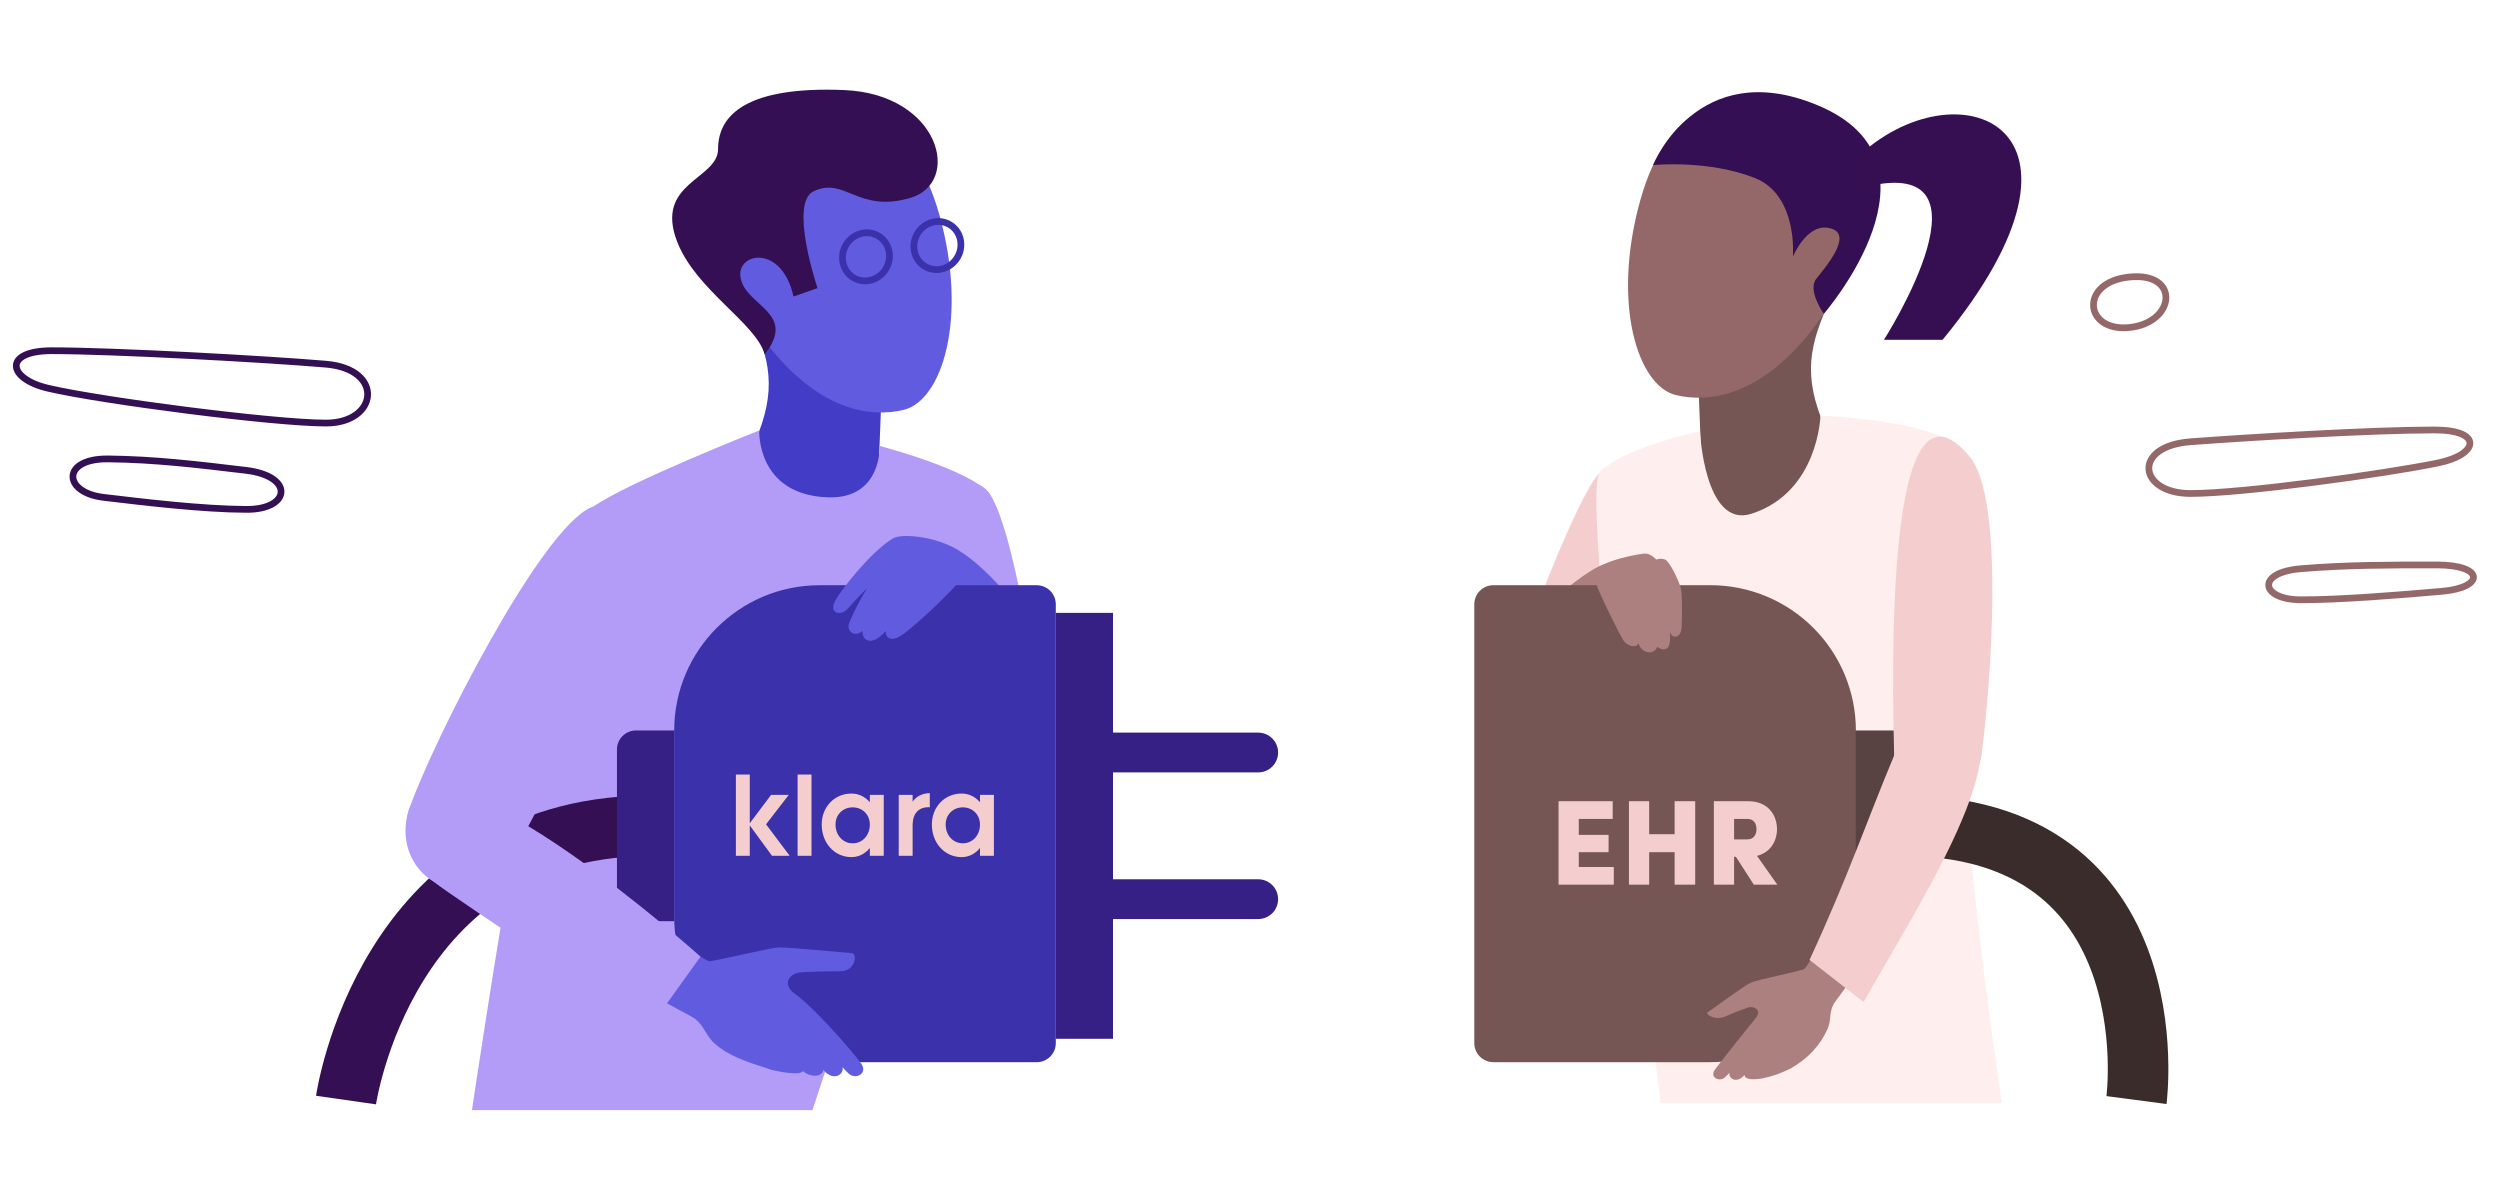
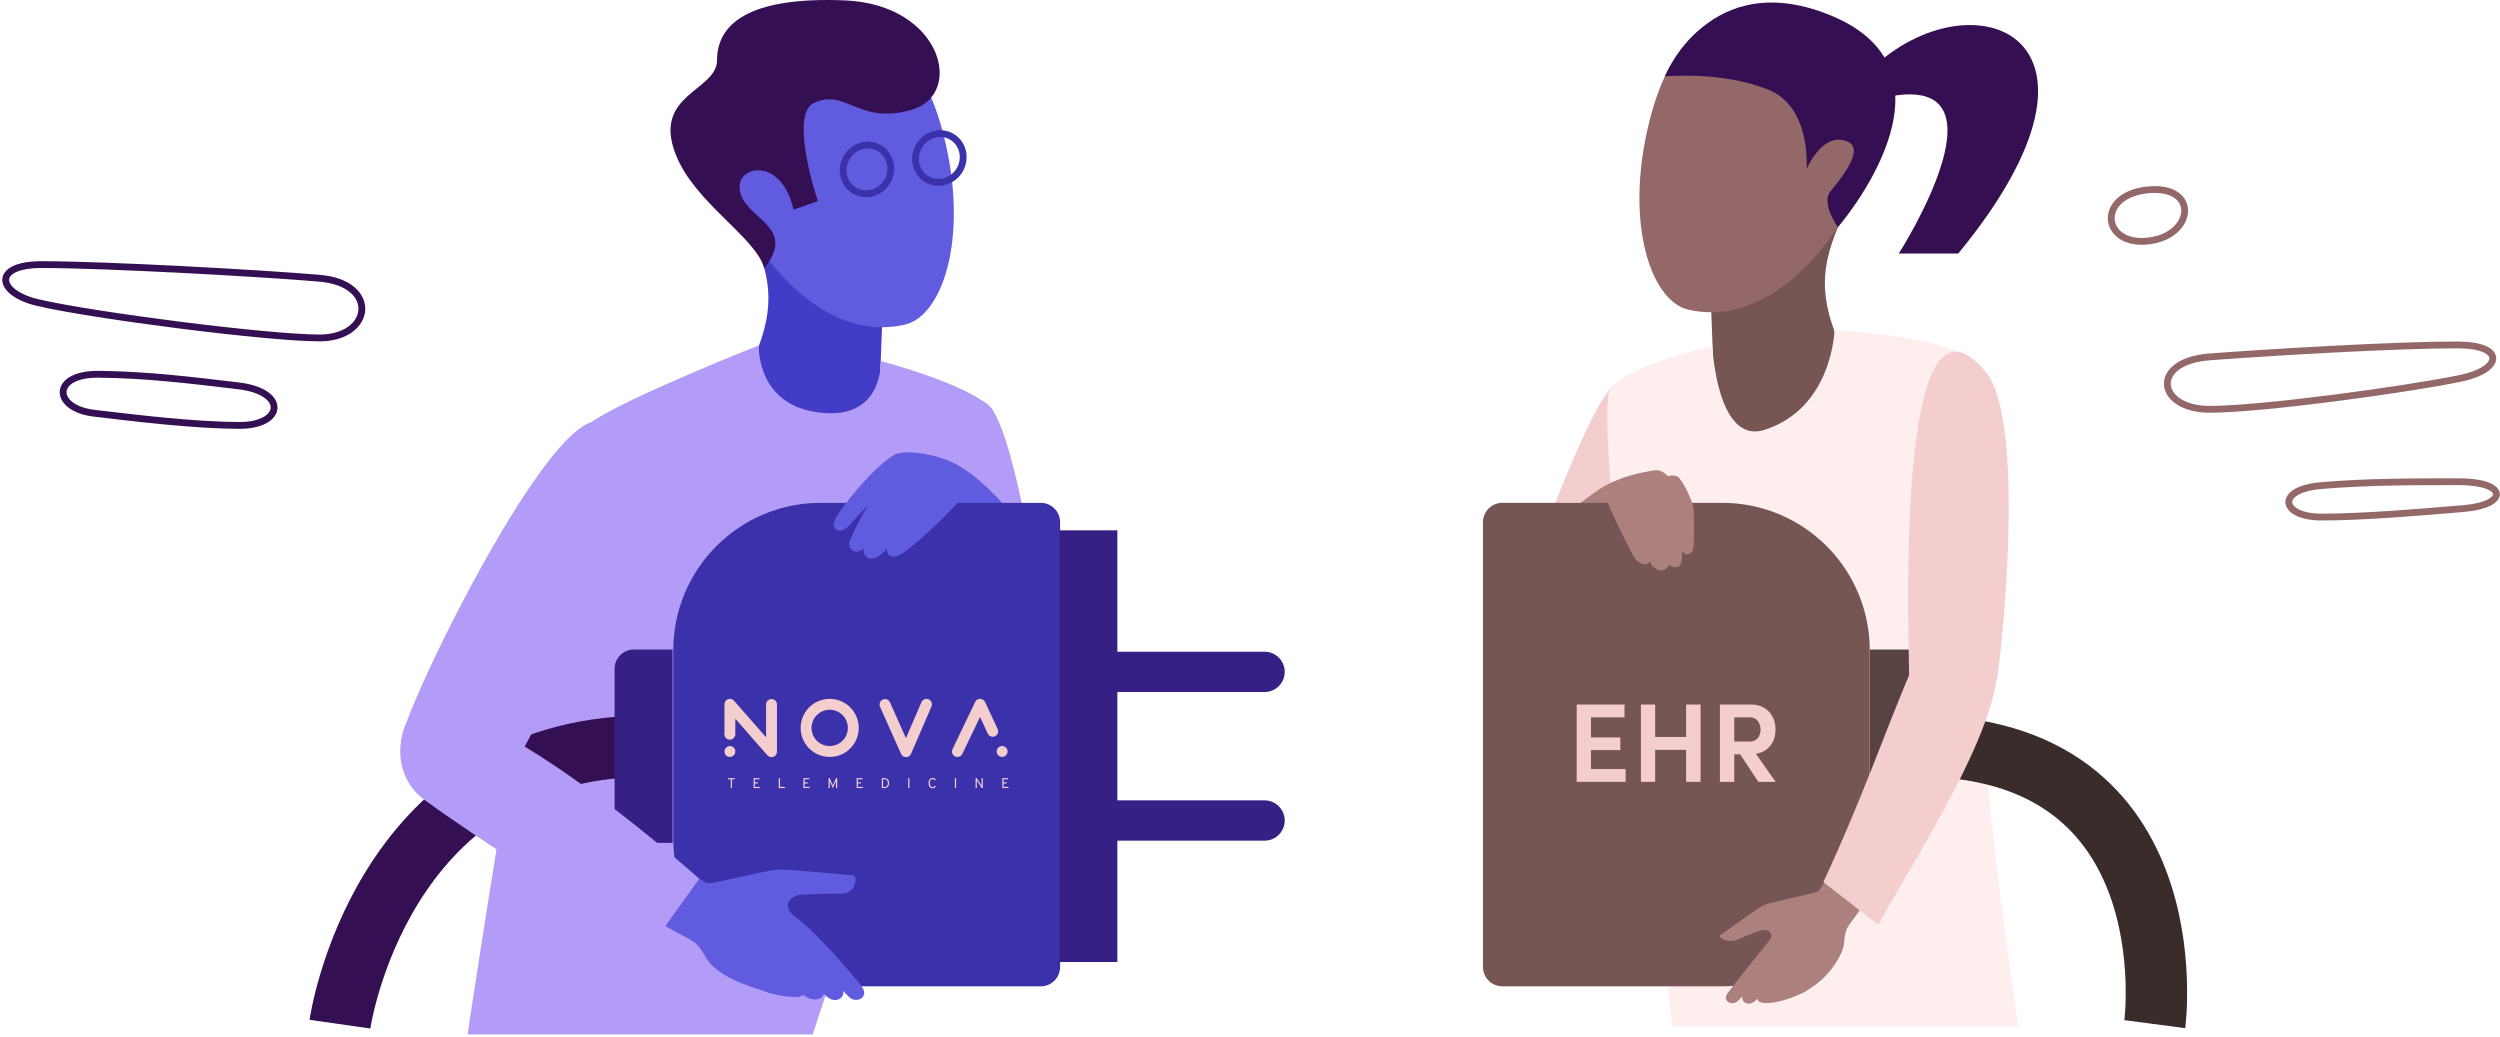
- <svg xmlns="http://www.w3.org/2000/svg" viewBox="0 0 892 424" width="892" height="424" preserveAspectRatio="xMidYMid meet" style="width: 100%; height: 100%; transform: translate3d(0px, 0px, 0px);">
-   <defs>
-     <clipPath id="__lottie_element_45">
-       <rect width="892" height="424" x="0" y="0" />
-     </clipPath>
-   </defs>
-   <g clip-path="url(#__lottie_element_45)">
-     <g transform="matrix(1,0,0,1,80,32)" opacity="1" style="display: block;">
-       <g opacity="1" transform="matrix(1,0,0,1,265.331,201.347)">
-         <path fill="rgb(179,156,247)" fill-opacity="1" d=" M7.697,-57.27 C17.795,-43.065 28.326,33.58 28.422,45.768 C28.518,57.955 19.933,71.044 9.306,69.555 C-4.863,67.573 -25.828,8.195 -27.174,-17.705 C-28.518,-43.605 -2.114,-71.043 7.697,-57.27z" />
-       </g>
-       <g opacity="1" transform="matrix(1,0,0,1,210.252,132.694)">
-         <path fill="rgb(67,60,198)" fill-opacity="1" d=" M-24.483,0.6 C-13.748,-20.401 -14.001,-31.484 -20.546,-47.43 C-20.546,-47.43 -2.641,-56.136 3.471,-50.144 C9.583,-44.152 24.484,-29.503 24.484,-29.503 C24.484,-29.503 21.193,56.136 21.193,56.136 C21.193,56.136 -24.483,0.6 -24.483,0.6z" />
-       </g>
-       <g opacity="1" transform="matrix(1,0,0,1,184.393,242.839)">
-         <path fill="rgb(179,156,247)" fill-opacity="1" d=" M6.503,-121.265 C6.503,-121.265 -40.916,-102.509 -52.6,-94.116 C-65.664,-84.738 -95.995,121.265 -95.995,121.265 C-95.995,121.265 25.486,121.265 25.486,121.265 C25.486,121.265 95.996,-90.069 88.635,-98.763 C81.274,-107.456 49.465,-115.729 49.465,-115.729 C49.465,-115.729 50.318,-96.685 30.925,-97.394 C5.409,-98.33 6.503,-121.265 6.503,-121.265z" />
-       </g>
-       <g opacity="1" transform="matrix(1,0,0,1,96.899,311.577)">
-         <path stroke-linecap="butt" stroke-linejoin="miter" fill-opacity="0" stroke-miterlimit="4" stroke="rgb(53,15,83)" stroke-opacity="1" stroke-width="21.614" d=" M53.434,-48.925 C-39.637,-47.725 -53.434,48.925 -53.434,48.925" />
-       </g>
-       <g opacity="1" transform="matrix(1,0,0,1,216.862,59.987)">
-         <path fill="rgb(97,91,224)" fill-opacity="1" d=" M-21.331,-45.737 C3.765,-56.988 27.997,-52.498 38.395,-15.034 C48.565,21.662 39.259,50.949 25.594,54.25 C14.294,56.988 -4.953,55.331 -24.717,28.698 C-44.482,2.065 -48.564,-33.549 -21.331,-45.737z" />
-       </g>
-       <g opacity="1" transform="matrix(1,0,0,1,117.373,208.576)">
-         <path fill="rgb(179,156,247)" fill-opacity="1" d=" M13.544,-59.564 C-4.563,-51.807 -42.892,23.925 -51.225,47.665 C-57.157,64.475 -43.924,78.248 -32.013,75.906 C-17.075,72.976 -8.43,54.077 -1.658,39.667 C5.115,25.258 57.156,-78.248 13.544,-59.564z" />
-       </g>
-       <g opacity="1" transform="matrix(1,0,0,1,208.42,47.218)">
-         <path fill="rgb(53,15,83)" fill-opacity="1" d=" M1.856,-10.959 C13.119,-16.291 17.466,-3.166 36.246,-8.558 C55.025,-13.949 47.053,-45.697 12.687,-47.09 C-21.679,-48.483 -32.21,-38.384 -32.21,-26.077 C-32.21,-15.149 -55.024,-14.141 -46.811,7.017 C-40.147,24.259 -18.665,36.111 -15.591,47.218 C-3.499,31.968 -23.264,29.975 -24.273,19.192 C-25.041,10.787 -9.395,8.109 -5.301,26.577 C-5.301,26.577 3.285,23.587 3.285,23.587 C3.285,23.587 -6.982,-6.709 1.856,-10.959z" />
-       </g>
-       <g opacity="1" transform="matrix(1,0,0,1,228.98,59.639)">
-         <path stroke-linecap="butt" stroke-linejoin="miter" fill-opacity="0" stroke-miterlimit="4" stroke="rgb(59,49,170)" stroke-opacity="1" stroke-width="2.402" d=" M-7.232,-4.067 C-4.885,-8.24 0.255,-9.803 4.249,-7.557 C8.244,-5.311 9.579,-0.107 7.232,4.067 C4.886,8.24 -0.255,9.803 -4.249,7.557 C-8.243,5.31 -9.579,0.106 -7.232,-4.067z" />
-       </g>
-       <g opacity="1" transform="matrix(1,0,0,1,254.462,55.613)">
-         <path stroke-linecap="butt" stroke-linejoin="miter" fill-opacity="0" stroke-miterlimit="4" stroke="rgb(59,49,170)" stroke-opacity="1" stroke-width="2.402" d=" M-7.232,-4.067 C-4.885,-8.24 0.255,-9.803 4.249,-7.557 C8.244,-5.311 9.579,-0.107 7.232,4.067 C4.886,8.24 -0.255,9.803 -4.249,7.557 C-8.244,5.31 -9.579,0.106 -7.232,-4.067z" />
-       </g>
-       <g opacity="1" transform="matrix(1,0,0,1,264.671,170.938)">
-         <path fill="rgb(97,91,224)" fill-opacity="1" d=" M12.344,6.7 C11.227,5.259 2.737,-4.107 -4.792,-7.709 C-11.697,-11.071 -12.344,11.071 -11.792,10.638 C-11.24,10.206 12.344,6.7 12.344,6.7z" />
-       </g>
-       <g opacity="1" transform="matrix(1,0,0,1,228.626,261.902)">
-         <path fill="rgb(59,49,170)" fill-opacity="1" d=" M-16.176,-85.092 C-16.176,-85.092 61.272,-85.092 61.272,-85.092 C65.032,-85.092 68.081,-82.044 68.081,-78.283 C68.081,-78.283 68.081,78.284 68.081,78.284 C68.081,82.044 65.032,85.092 61.272,85.092 C61.272,85.092 -16.176,85.092 -16.176,85.092 C-29.944,85.092 -43.149,79.621 -52.883,69.884 C-62.615,60.146 -68.081,46.94 -68.074,33.171 C-68.074,33.171 -68.074,-33.207 -68.074,-33.207 C-68.068,-61.864 -44.833,-85.092 -16.176,-85.092z" />
-       </g>
-       <g opacity="1" transform="matrix(1,0,0,1,243.495,178.226)">
-         <path fill="rgb(97,91,224)" fill-opacity="1" d=" M-4.869,-18.12 C-12.47,-13.689 -23.326,0.084 -25.499,4.118 C-27.9,8.609 -23.516,9.931 -20.911,6.833 C-18.51,4.035 -14.115,-0.372 -14.115,-0.372 C-16.519,3.553 -18.638,7.647 -20.454,11.876 C-21.656,14.626 -18.882,17.627 -15.652,14.829 C-16.276,17.399 -13.167,21.373 -7.512,14.949 C-7.512,18.131 -4.605,18.553 -1.363,16.152 C3.933,12.32 17.008,0.048 20.634,-5.079 C27.899,-15.238 0.715,-21.374 -4.869,-18.12z" />
-       </g>
-       <g opacity="1" transform="matrix(1,0,0,1,205.388,336.439)">
-         <path fill="rgb(97,91,224)" fill-opacity="1" d=" M-4.394,-15.489 C2.45,-12.367 19.753,7.854 21.939,11.108 C24.34,14.71 19.777,16.932 17.304,14.518 C15.059,12.332 15.167,12.177 15.167,12.177 C16.067,14.686 12.105,17.796 8.358,13.257 C8.094,15.658 4.252,16.295 1.069,13.738 C0.217,15.538 -9.401,13.738 -11.311,12.813 C-17.242,10.063 -13.808,10.183 -17.314,6.124 C-24.339,-1.968 -9.425,-17.795 -4.394,-15.489z" />
-       </g>
-       <g opacity="1" transform="matrix(1,0,0,1,228.591,259.091)">
-         <path fill="rgb(244,206,206)" fill-opacity="1" d=" M34.522,-7.953 C37.134,-7.953 39.425,-6.789 41.073,-4.849 C41.073,-4.849 41.072,-7.481 41.072,-7.481 C41.072,-7.481 46.029,-7.481 46.029,-7.481 C46.029,-7.481 46.029,14.255 46.029,14.255 C46.029,14.255 41.072,14.255 41.072,14.255 C41.072,14.255 41.073,11.458 41.073,11.458 C39.425,13.501 37.134,14.727 34.522,14.727 C28.467,14.727 23.9,9.727 23.9,3.097 C23.9,-3.207 28.467,-7.953 34.522,-7.953z M-4.78,-7.953 C-2.168,-7.953 0.123,-6.789 1.77,-4.849 C1.77,-4.849 1.77,-7.481 1.77,-7.481 C1.77,-7.481 6.728,-7.481 6.728,-7.481 C6.728,-7.481 6.728,14.255 6.728,14.255 C6.728,14.255 1.77,14.255 1.77,14.255 C1.77,14.255 1.77,11.458 1.77,11.458 C0.123,13.501 -2.168,14.727 -4.78,14.727 C-10.834,14.727 -15.402,9.727 -15.402,3.097 C-15.402,-3.207 -10.834,-7.953 -4.78,-7.953z M-19.049,-14.727 M-19.049,14.255 C-19.049,14.255 -24.006,14.255 -24.006,14.255 C-24.006,14.255 -24.006,-14.727 -24.006,-14.727 C-24.006,-14.727 -19.049,-14.727 -19.049,-14.727 C-19.049,-14.727 -19.049,14.255 -19.049,14.255z M23.156,-8.097 C23.156,-8.097 23.156,-3.061 23.156,-3.061 C19.441,-3.277 17.183,-1.078 17.035,2.869 C17.035,2.869 17.031,2.989 17.031,2.989 C17.031,2.989 17.031,14.255 17.031,14.255 C17.031,14.255 12.074,14.255 12.074,14.255 C12.074,14.255 12.074,-7.481 12.074,-7.481 C12.074,-7.481 17.031,-7.481 17.031,-7.481 C17.031,-7.481 17.031,-5.064 17.031,-5.064 C18.457,-7.011 20.539,-8.079 23.156,-8.097z M-41.072,-14.727 C-41.072,-14.727 -41.072,2.648 -41.072,2.648 C-41.072,2.648 -33.46,-7.481 -33.46,-7.481 C-33.46,-7.481 -27.157,-7.481 -27.157,-7.481 C-27.157,-7.481 -35.266,3.025 -35.266,3.025 C-35.266,3.025 -26.838,14.255 -26.838,14.255 C-26.838,14.255 -33.141,14.255 -33.141,14.255 C-33.141,14.255 -41.072,3.412 -41.072,3.412 C-41.072,3.412 -41.072,14.255 -41.072,14.255 C-41.072,14.255 -46.029,14.255 -46.029,14.255 C-46.029,14.255 -46.029,-14.727 -46.029,-14.727 C-46.029,-14.727 -41.072,-14.727 -41.072,-14.727z M34.947,-3.025 C31.441,-3.025 28.821,-0.417 28.821,3.097 C28.821,6.938 31.441,9.799 34.947,9.799 C38.452,9.799 41.072,6.938 41.072,3.097 C41.072,-0.417 38.452,-3.025 34.947,-3.025z M-4.355,-3.025 C-7.86,-3.025 -10.48,-0.417 -10.48,3.097 C-10.48,6.938 -7.86,9.799 -4.355,9.799 C-0.85,9.799 1.77,6.938 1.77,3.097 C1.77,-0.417 -0.85,-3.025 -4.355,-3.025z" />
-       </g>
-       <g opacity="1" transform="matrix(1,0,0,1,184.412,326.947)">
-         <path fill="rgb(97,91,224)" fill-opacity="1" d=" M-27.798,-26.195 C-27.798,-26.195 -12.896,-16.409 -11.611,-16.024 C-10.327,-15.64 10.074,-20.827 13.544,-20.899 C17.014,-20.971 37.668,-18.978 39.601,-18.846 C41.535,-18.714 40.802,-12.554 35.723,-12.422 C30.643,-12.29 22.417,-12.35 20.232,-11.834 C18.046,-11.317 14.696,-8.832 18.275,-5.025 C21.637,-1.423 22.154,26.195 10.219,22.508 C1.129,19.699 -4.827,17.537 -9.486,13.323 C-13.089,10.092 -13.149,6.178 -17.964,3.62 C-27.161,-1.267 -41.535,-9.264 -40.887,-9.768 C-40.239,-10.272 -27.798,-26.195 -27.798,-26.195z" />
-       </g>
-       <g opacity="1" transform="matrix(1,0,0,1,150.339,262.658)">
-         <path fill="rgb(55,32,133)" fill-opacity="1" d=" M-3.403,-34.035 C-3.403,-34.035 10.213,-34.035 10.213,-34.035 C10.213,-34.035 10.213,34.036 10.213,34.036 C10.213,34.036 -3.403,34.036 -3.403,34.036 C-7.163,34.036 -10.212,30.988 -10.212,27.229 C-10.212,27.229 -10.212,-27.226 -10.212,-27.226 C-10.212,-30.986 -7.163,-34.035 -3.403,-34.035z" />
-       </g>
-       <g opacity="1" transform="matrix(1,0,0,1,306.908,262.659)">
-         <path fill="rgb(55,32,133)" fill-opacity="1" d=" M-10.212,-75.979 C-10.212,-75.979 10.212,-75.979 10.212,-75.979 C10.212,-75.979 10.212,75.978 10.212,75.978 C10.212,75.978 -10.212,75.978 -10.212,75.978 C-10.212,75.978 -10.212,-75.979 -10.212,-75.979z" />
-       </g>
-       <g opacity="1" transform="matrix(1,0,0,1,116.79,280.981)">
-         <path fill="rgb(179,156,247)" fill-opacity="1" d=" M-50.642,-24.741 C-38.106,-53.368 53.152,28.345 53.152,28.345 C53.152,28.345 35.201,53.368 35.201,53.368 C35.201,53.368 -33.423,8.424 -42.441,1.339 C-51.458,-5.745 -53.152,-19.026 -50.642,-24.741z" />
-       </g>
-       <g opacity="1" transform="matrix(1,0,0,1,343.189,236.496)">
-         <path fill="rgb(55,32,133)" fill-opacity="1" d=" M25.738,7.096 C25.738,7.096 -32.836,7.096 -32.836,7.096 C-32.836,7.096 -32.836,-7.096 -32.836,-7.096 C-32.836,-7.096 25.738,-7.096 25.738,-7.096 C29.658,-7.096 32.836,-3.921 32.836,-0.001 C32.836,3.919 29.658,7.096 25.738,7.096z" />
-       </g>
-       <g opacity="1" transform="matrix(1,0,0,1,343.189,288.82)">
-         <path fill="rgb(55,32,133)" fill-opacity="1" d=" M25.738,7.097 C25.738,7.097 -32.836,7.097 -32.836,7.097 C-32.836,7.097 -32.836,-7.097 -32.836,-7.097 C-32.836,-7.097 25.738,-7.097 25.738,-7.097 C29.658,-7.097 32.836,-3.92 32.836,0 C32.836,3.919 29.658,7.097 25.738,7.097z" />
-       </g>
-     </g>
-     <g transform="matrix(1,0,0,1,213,32)" opacity="1" style="display: block;">
-       <g opacity="1" transform="matrix(1,0,0,1,417.192,127.422)">
-         <path fill="rgb(118,85,85)" fill-opacity="1" d=" M24.478,0.588 C13.755,-20.413 14.007,-31.495 20.551,-47.442 C20.551,-47.442 2.635,-56.136 -3.464,-50.156 C-9.564,-44.177 -24.478,-29.515 -24.478,-29.515 C-24.478,-29.515 -21.188,56.136 -21.188,56.136 C-21.188,56.136 24.478,0.588 24.478,0.588z" />
-       </g>
-       <g opacity="1" transform="matrix(1,0,0,1,352.264,204.781)">
-         <path fill="rgb(244,206,206)" fill-opacity="1" d=" M5.556,-68.209 C-2.76,-59.435 -21.532,-9.821 -32.881,23.841 C-37.917,38.781 -37.131,80.469 -26.432,80.469 C-12.143,80.469 28.071,4.161 32.993,-21.307 C37.917,-46.775 17.18,-80.469 5.556,-68.209z" />
-       </g>
-       <g opacity="1" transform="matrix(1,0,0,1,425.856,238.889)">
-         <path fill="rgb(255,238,238)" fill-opacity="1" d=" M10.687,-122.586 C10.687,-122.586 50.876,-121.061 60.975,-110.818 C65.093,-106.64 64.061,-66.607 61.635,-33.513 C58.297,12.116 75.444,122.586 75.444,122.586 C75.444,122.586 -46.265,122.586 -46.265,122.586 C-46.265,122.586 -75.444,-93.551 -68.071,-102.233 C-60.699,-110.915 -32.312,-117.003 -32.312,-117.003 C-32.312,-117.003 -30.667,-82.288 -14.013,-87.56 C9.991,-95.209 10.687,-122.586 10.687,-122.586z" />
-       </g>
-       <g opacity="1" transform="matrix(1,0,0,1,355.845,173.579)">
-         <path fill="rgb(173,128,128)" fill-opacity="1" d=" M-12.038,6.22 C-12.038,6.22 -2.684,-1.969 3.067,-4.094 C8.819,-6.22 12.037,6.22 12.037,6.22 C12.037,6.22 -12.038,6.22 -12.038,6.22z" />
-       </g>
-       <g opacity="1" transform="matrix(1,0,0,1,410.577,55.846)">
-         <path fill="rgb(148,104,104)" fill-opacity="1" d=" M21.343,-46.88 C-3.765,-58.131 -27.997,-53.628 -38.383,-16.176 C-48.565,20.519 -39.248,49.866 -25.595,53.12 C-14.284,55.846 4.952,54.188 24.717,27.556 C44.482,0.923 48.565,-34.692 21.343,-46.88z" />
-       </g>
-       <g opacity="1" transform="matrix(1,0,0,1,381.112,261.889)">
-         <path fill="rgb(118,85,85)" fill-opacity="1" d=" M16.178,85.092 C16.178,85.092 -61.271,85.092 -61.271,85.092 C-65.031,85.092 -68.081,82.044 -68.081,78.284 C-68.081,78.284 -68.081,-78.284 -68.081,-78.284 C-68.081,-80.09 -67.363,-81.821 -66.086,-83.098 C-64.809,-84.375 -63.077,-85.092 -61.271,-85.092 C-61.271,-85.092 16.178,-85.092 16.178,-85.092 C29.946,-85.092 43.15,-79.621 52.883,-69.884 C62.616,-60.145 68.081,-46.939 68.074,-33.171 C68.074,-33.171 68.074,33.207 68.074,33.207 C68.069,61.864 44.835,85.092 16.178,85.092z" />
-       </g>
-       <g opacity="1" transform="matrix(1,0,0,1,415.272,340.882)">
-         <path fill="rgb(173,128,128)" fill-opacity="1" d=" M-0.788,-10.843 C-4.534,-6.376 -14.62,6.303 -16.397,8.777 C-18.354,11.539 -14.824,13.328 -12.795,11.503 C-11.03,9.846 -11.114,9.726 -11.114,9.726 C-11.847,11.659 -8.833,14.133 -5.843,10.675 C-5.686,12.524 -2.373,12.38 0.642,11.876 C4.091,11.17 7.426,9.985 10.548,8.357 C14.895,5.763 15.074,3.794 16.191,-0.229 C18.353,-8.262 1.975,-14.133 -0.788,-10.843z" />
-       </g>
-       <g opacity="1" transform="matrix(1,0,0,1,424.607,327.889)">
-         <path fill="rgb(173,128,128)" fill-opacity="1" d=" M14.253,-26.729 C14.253,-26.729 7.049,-14.925 6.292,-14.229 C5.535,-13.533 -10.518,-10.35 -12.92,-9.293 C-15.322,-8.237 -26.909,0.493 -28.206,1.213 C-29.503,1.933 -25.648,4.383 -22.01,2.774 C-18.372,1.166 -15.634,0.193 -13.989,-0.384 C-11.924,-1.117 -8.693,0.384 -11.251,3.531 C-14.193,7.133 -10.219,26.729 1.189,21.302 C7.145,18.202 11.864,13.161 14.565,7.013 C15.982,3.579 14.757,0.805 17.279,-2.593 C22.082,-9.078 29.503,-19.404 28.878,-19.584 C28.254,-19.764 14.253,-26.729 14.253,-26.729z" />
-       </g>
-       <g opacity="1" transform="matrix(1,0,0,1,510.99,309.506)">
-         <path stroke-linecap="butt" stroke-linejoin="miter" fill-opacity="0" stroke-miterlimit="4" stroke="rgb(59,44,44)" stroke-opacity="1" stroke-width="21.614" d=" M-51.753,-46.854 C51.753,-50.997 38.305,50.996 38.305,50.996" />
-       </g>
-       <g opacity="1" transform="matrix(1,0,0,1,459.232,262.658)">
-         <path fill="rgb(88,66,66)" fill-opacity="1" d=" M3.404,34.035 C3.404,34.035 -10.213,34.035 -10.213,34.035 C-10.213,34.035 -10.213,-34.035 -10.213,-34.035 C-10.213,-34.035 3.404,-34.035 3.404,-34.035 C7.164,-34.035 10.213,-30.986 10.213,-27.227 C10.213,-27.227 10.213,27.228 10.213,27.228 C10.213,30.988 7.164,34.035 3.404,34.035z" />
-       </g>
-       <g opacity="1" transform="matrix(1,0,0,1,352.946,268.767)">
-         <path fill="rgb(244,206,206)" fill-opacity="1" d=" M-9.856,14.892 C-9.856,14.892 -9.856,-14.892 -9.856,-14.892 C-9.856,-14.892 9.466,-14.892 9.466,-14.892 C9.466,-14.892 9.466,-8.581 9.466,-8.581 C9.466,-8.581 -2.637,-8.581 -2.637,-8.581 C-2.637,-8.581 -2.637,-2.875 -2.637,-2.875 C-2.637,-2.875 7.998,-2.875 7.998,-2.875 C7.998,-2.875 7.998,3.307 7.998,3.307 C7.998,3.307 -2.637,3.307 -2.637,3.307 C-2.637,3.307 -2.637,8.58 -2.637,8.58 C-2.637,8.58 9.856,8.58 9.856,8.58 C9.856,8.58 9.856,14.892 9.856,14.892 C9.856,14.892 -9.856,14.892 -9.856,14.892z" />
-       </g>
-       <g opacity="1" transform="matrix(1,0,0,1,380.027,268.767)">
-         <path fill="rgb(244,206,206)" fill-opacity="1" d=" M4.475,-14.892 C4.475,-14.892 11.823,-14.892 11.823,-14.892 C11.823,-14.892 11.823,14.892 11.823,14.892 C11.823,14.892 4.475,14.892 4.475,14.892 C4.475,14.892 4.475,3.307 4.475,3.307 C4.475,3.307 -4.603,3.307 -4.603,3.307 C-4.603,3.307 -4.603,14.892 -4.603,14.892 C-4.603,14.892 -11.823,14.892 -11.823,14.892 C-11.823,14.892 -11.823,-14.892 -11.823,-14.892 C-11.823,-14.892 -4.603,-14.892 -4.603,-14.892 C-4.603,-14.892 -4.603,-3.134 -4.603,-3.134 C-4.603,-3.134 4.475,-3.134 4.475,-3.134 C4.475,-3.134 4.475,-14.892 4.475,-14.892z" />
-       </g>
-       <g opacity="1" transform="matrix(1,0,0,1,409.833,268.767)">
-         <path fill="rgb(244,206,206)" fill-opacity="1" d=" M-11.326,14.892 C-11.326,14.892 -11.326,-14.892 -11.326,-14.892 C-11.326,-14.892 0.994,-14.892 0.994,-14.892 C7.998,-14.892 11.197,-9.92 11.197,-4.949 C11.197,-0.713 8.906,3.394 4.064,4.605 C4.064,4.605 11.326,14.892 11.326,14.892 C11.326,14.892 2.939,14.892 2.939,14.892 C2.939,14.892 -3.458,4.949 -3.458,4.949 C-3.458,4.949 -4.106,4.949 -4.106,4.949 C-4.106,4.949 -4.106,14.892 -4.106,14.892 C-4.106,14.892 -11.326,14.892 -11.326,14.892z M-4.106,-8.581 C-4.106,-8.581 -4.106,-1.275 -4.106,-1.275 C-4.106,-1.275 0.648,-1.275 0.648,-1.275 C3.026,-1.275 3.89,-3.177 3.89,-4.949 C3.89,-6.722 3.026,-8.581 0.648,-8.581 C0.648,-8.581 -4.106,-8.581 -4.106,-8.581z" />
-       </g>
-       <g opacity="1" transform="matrix(1,0,0,1,430.785,39.984)">
-         <path fill="rgb(53,15,83)" fill-opacity="1" d=" M-53.969,-13.078 C-53.969,-13.078 -38.13,-52.235 4.653,-34.464 C53.969,-14.051 6.958,39.984 6.958,39.984 C6.958,39.984 0.955,31.579 4.281,27.472 C8.651,22.056 18.029,10.661 8.255,9.28 C0.618,8.188 -4.089,19.631 -4.089,19.631 C-4.089,19.631 -2.156,-2.379 -17.705,-8.491 C-34.468,-15.083 -53.969,-13.078 -53.969,-13.078z" />
-       </g>
-       <g opacity="1" transform="matrix(1,0,0,1,469.696,270.427)">
-         <path fill="rgb(244,206,206)" fill-opacity="1" d=" M19.729,-47.172 C37.056,-32.919 -0.684,24.55 -17.759,55.109 C-17.759,55.109 -37.056,40.076 -37.056,40.076 C-23.236,10.249 -16.5,-9.912 -6.737,-33.171 C-0.337,-48.408 10.098,-55.109 19.729,-47.172z" />
-       </g>
-       <g opacity="1" transform="matrix(1,0,0,1,480.917,178.418)">
-         <path fill="rgb(244,206,206)" fill-opacity="1" d=" M8.88,-47.49 C21.476,-32.348 16.408,33.994 13.095,58.958 C10.693,76.585 -17.514,83.969 -18.055,60.987 C-18.799,29.587 -21.475,-83.969 8.88,-47.49z" />
-       </g>
-       <g opacity="1" transform="matrix(1,0,0,1,370.891,183.141)">
-         <path fill="rgb(173,128,128)" fill-opacity="1" d=" M16.121,8.666 C16.276,3.479 16.373,-2.921 15.832,-5.215 C15.292,-7.508 11.917,-14.821 10.212,-15.493 C9.195,-15.884 8.071,-15.884 7.055,-15.493 C7.055,-15.493 5.06,-17.763 2.923,-17.63 C0.786,-17.499 -7.583,-15.89 -11.979,-13.632 C-16.373,-11.375 -14.775,-7.508 -12.914,-3.245 C-11.053,1.018 -5.709,11.849 -4.509,13.565 C-3.308,15.282 -0.139,16.363 0.738,14.37 C1.155,16.088 2.587,17.372 4.34,17.6 C5.701,17.763 6.985,16.937 7.402,15.631 C7.402,15.631 9.323,17.3 11.005,16.099 C11.821,15.534 12.205,13.289 11.941,10.095 C12.433,13.025 15.988,12.652 16.121,8.666z" />
-       </g>
-       <g opacity="1" transform="matrix(1,0,0,1,496.419,44.619)">
-         <path fill="rgb(54,15,83)" fill-opacity="1" d=" M-47.184,-20.066 C-11.906,-54.275 47.184,-32.71 -16.301,44.619 C-16.301,44.619 -37.23,44.619 -37.23,44.619 C-37.23,44.619 6.826,-24.185 -46.38,-9.283 C-46.38,-9.283 -47.184,-20.066 -47.184,-20.066z" />
-       </g>
-     </g>
-     <g transform="matrix(1,0,0,1,627,212)" opacity="1" style="display: block;">
-       <g opacity="1" transform="matrix(1,0,0,1,0,0)">
-         <path stroke-linecap="butt" stroke-linejoin="miter" fill-opacity="0" stroke-miterlimit="4" stroke="rgb(53,15,84)" stroke-opacity="1" stroke-width="3" d="M0 0" />
-       </g>
-     </g>
-     <g transform="matrix(1,0,0,1,627,212)" opacity="1" style="display: block;">
-       <g opacity="1" transform="matrix(1,0,0,1,0,0)">
-         <path stroke-linecap="butt" stroke-linejoin="miter" fill-opacity="0" stroke-miterlimit="4" stroke="rgb(53,15,84)" stroke-opacity="1" stroke-width="3" d="M0 0" />
-       </g>
-     </g>
-     <g transform="matrix(1,0,0,1,627,212)" opacity="1" style="display: block;">
-       <g opacity="1" transform="matrix(1,0,0,1,0,0)">
-         <path stroke-linecap="butt" stroke-linejoin="miter" fill-opacity="0" stroke-miterlimit="4" stroke="rgb(53,15,84)" stroke-opacity="1" stroke-width="3" d="M0 0" />
-       </g>
-     </g>
-     <g transform="matrix(1,0,0,1,627,212)" opacity="1" style="display: block;">
-       <g opacity="1" transform="matrix(1,0,0,1,0,0)">
-         <path stroke-linecap="butt" stroke-linejoin="miter" fill-opacity="0" stroke-miterlimit="4" stroke="rgb(53,15,84)" stroke-opacity="1" stroke-width="3" d="M0 0" />
-       </g>
-     </g>
-     <g transform="matrix(1,0,0,1,627,212)" opacity="1" style="display: block;">
-       <g opacity="1" transform="matrix(1,0,0,1,0,0)">
-         <path stroke-linecap="butt" stroke-linejoin="miter" fill-opacity="0" stroke-miterlimit="4" stroke="rgb(53,15,84)" stroke-opacity="1" stroke-width="3" d="M0 0" />
-       </g>
-     </g>
-     <g transform="matrix(1,0,0,1,627,212)" opacity="1" style="display: block;">
-       <g opacity="1" transform="matrix(1,0,0,1,0,0)">
-         <path stroke-linecap="butt" stroke-linejoin="miter" fill-opacity="0" stroke-miterlimit="4" stroke="rgb(53,15,84)" stroke-opacity="1" stroke-width="3" d="M0 0" />
-       </g>
-     </g>
-     <g transform="matrix(1,0,0,1,211.5,32)" opacity="1" style="display: block;">
-       <g opacity="1" transform="matrix(1,0,0,1,548.382,75.837)">
-         <path stroke-linecap="butt" stroke-linejoin="miter" fill-opacity="0" stroke-miterlimit="4" stroke="rgb(148,104,104)" stroke-opacity="1" stroke-width="2.402" d=" M0,-9.006 C18.12,-10.771 16.318,7.241 0,9.006 C-16.318,10.771 -18.119,-7.253 0,-9.006z" />
-       </g>
-     </g>
-     <g transform="matrix(1,0,0,1,255.5,32)" opacity="1" style="display: block;">
-       <g opacity="1" transform="matrix(1,0,0,1,567.762,132.742)">
-         <path stroke-linecap="butt" stroke-linejoin="miter" fill-opacity="0" stroke-miterlimit="4" stroke="rgb(148,104,104)" stroke-opacity="1" stroke-width="2.402" d=" M-41.678,-7.121 C-20.664,-8.694 23.163,-11.335 45.378,-11.335 C62.68,-11.335 61.324,-2.606 46.711,0.42 C27.702,4.335 -23.067,11.335 -41.678,11.335 C-60.29,11.335 -62.679,-5.536 -41.678,-7.121z" />
-       </g>
-     </g>
-     <g transform="matrix(1,0,0,1,277.5,32)" opacity="1" style="display: block;">
-       <g opacity="1" transform="matrix(1,0,0,1,568.159,175.789)">
-         <path stroke-linecap="butt" stroke-linejoin="miter" fill-opacity="0" stroke-miterlimit="4" stroke="rgb(148,104,104)" stroke-opacity="1" stroke-width="2.402" d=" M-24.663,-4.875 C-8.381,-6.22 6.557,-6.22 23.739,-6.22 C40.923,-6.22 40.959,1.861 25.601,3.194 C10.243,4.527 -10.242,6.22 -24.663,6.22 C-39.084,6.22 -40.958,-3.542 -24.663,-4.875z" />
-       </g>
-     </g>
-     <g transform="matrix(1,0,0,1,15.5,31)" opacity="1" style="display: block;">
-       <g opacity="1" transform="matrix(1,0,0,1,53.726,107.045)">
-         <path stroke-linecap="butt" stroke-linejoin="miter" fill-opacity="0" stroke-miterlimit="4" stroke="rgb(53,15,83)" stroke-opacity="1" stroke-width="2.402" d=" M47.077,-8.105 C26.063,-9.906 -28.572,-12.908 -50.786,-12.908 C-68.09,-12.908 -66.732,-2.966 -52.118,0.468 C-33.11,4.935 28.465,12.908 47.077,12.908 C65.689,12.908 68.09,-6.304 47.077,-8.105z" />
-       </g>
-     </g>
-     <g transform="matrix(1,0,0,1,-12.5,31)" opacity="1" style="display: block;">
-       <g opacity="1" transform="matrix(1,0,0,1,76.024,141.693)">
-         <path stroke-linecap="butt" stroke-linejoin="miter" fill-opacity="0" stroke-miterlimit="4" stroke="rgb(53,15,83)" stroke-opacity="1" stroke-width="2.402" d=" M-24.958,-8.952 C-8.279,-8.772 6.79,-6.958 24.201,-4.88 C41.612,-2.803 40.195,9.132 24.441,9.061 C8.688,8.988 -12.013,6.503 -26.602,4.762 C-41.191,3.021 -41.613,-9.132 -24.958,-8.952z" />
-       </g>
-     </g>
-   </g>
+ <svg xmlns="http://www.w3.org/2000/svg" width="880" height="365" viewBox="0 0 880 365" fill="none">
+   <path d="M349.223 144.078C359.321 158.283 369.852 234.928 369.948 247.116C370.044 259.303 361.459 272.392 350.832 270.903C336.663 268.921 315.698 209.543 314.352 183.643C313.008 157.743 339.412 130.305 349.223 144.078Z" fill="#B39CF7" />
+   <path d="M261.965 133.295C272.7 112.294 272.447 101.211 265.902 85.265C265.902 85.265 283.807 76.559 289.919 82.551C296.031 88.543 310.932 103.192 310.932 103.192L307.641 188.831L261.965 133.295Z" fill="#433CC6" />
+   <path d="M267.092 121.575C267.092 121.575 219.673 140.331 207.989 148.724C194.925 158.102 164.594 364.105 164.594 364.105H286.075C286.075 364.105 356.585 152.771 349.224 144.077C341.863 135.384 310.054 127.111 310.054 127.111C310.054 127.111 310.907 146.155 291.514 145.446C265.998 144.51 267.092 121.575 267.092 121.575Z" fill="#B39CF7" />
+   <path d="M226.528 262.653C133.457 263.853 119.66 360.503 119.66 360.503" stroke="#350F53" stroke-width="21.614" />
+   <path d="M271.726 14.251C296.822 3 321.054 7.49 331.452 44.954C341.622 81.65 332.316 110.937 318.651 114.238C307.351 116.976 288.104 115.319 268.34 88.686C248.575 62.053 244.493 26.439 271.726 14.251Z" fill="#615BE0" />
+   <path d="M207.112 149.013C189.005 156.77 150.676 232.502 142.343 256.242C136.411 273.052 149.644 286.825 161.555 284.483C176.493 281.553 185.138 262.654 191.91 248.244C198.683 233.835 250.724 130.329 207.112 149.013Z" fill="#B39CF7" />
+   <path d="M286.471 36.26C297.734 30.928 302.081 44.053 320.861 38.661C339.64 33.27 331.668 1.522 297.302 0.129C262.936 -1.264 252.405 8.835 252.405 21.142C252.405 32.07 229.591 33.078 237.804 54.236C244.468 71.478 265.95 83.33 269.024 94.437C281.116 79.187 261.351 77.194 260.342 66.411C259.574 58.006 275.22 55.328 279.314 73.796L287.9 70.806C287.9 70.806 277.633 40.51 286.471 36.26Z" fill="#350F53" />
+   <path d="M297.942 55.573C300.289 51.4 305.429 49.837 309.423 52.083C313.418 54.329 314.753 59.533 312.406 63.707C310.06 67.88 304.919 69.443 300.925 67.197C296.931 64.95 295.595 59.746 297.942 55.573Z" stroke="#3B31AA" stroke-width="2.402" />
+   <path d="M323.425 51.547C325.772 47.374 330.912 45.811 334.906 48.057C338.901 50.303 340.236 55.507 337.889 59.681C335.543 63.854 330.402 65.417 326.408 63.171C322.413 60.924 321.078 55.72 323.425 51.547Z" stroke="#3B31AA" stroke-width="2.402" />
+   <path d="M353.211 177.639C352.094 176.198 343.604 166.832 336.075 163.23C329.17 159.868 328.523 182.01 329.075 181.577C329.627 181.145 353.211 177.639 353.211 177.639Z" fill="#615BE0" />
+   <path d="M288.898 177H366.346C370.106 177 373.155 180.048 373.155 183.809V340.376C373.155 344.136 370.106 347.184 366.346 347.184H288.898C275.13 347.184 261.925 341.713 252.191 331.976C242.459 322.238 236.993 309.032 237 295.263V228.885C237.006 200.228 260.241 177 288.898 177Z" fill="#3B31AA" />
+   <path d="M314.821 160.107C307.22 164.538 296.364 178.311 294.191 182.345C291.79 186.836 296.174 188.158 298.779 185.06C301.18 182.262 305.575 177.855 305.575 177.855C303.171 181.78 301.052 185.874 299.236 190.103C298.034 192.853 300.808 195.854 304.038 193.056C303.414 195.626 306.523 199.6 312.178 193.176C312.178 196.358 315.085 196.78 318.327 194.379C323.623 190.547 336.698 178.275 340.324 173.148C347.589 162.989 320.405 156.853 314.821 160.107Z" fill="#615BE0" />
+   <path d="M277.19 320.951C284.034 324.073 301.337 344.294 303.523 347.548C305.924 351.15 301.361 353.372 298.888 350.958C296.643 348.772 296.751 348.617 296.751 348.617C297.651 351.126 293.689 354.236 289.942 349.697C289.678 352.098 285.836 352.735 282.653 350.178C281.801 351.978 272.183 350.178 270.273 349.253C264.342 346.503 267.776 346.623 264.27 342.564C257.245 334.472 272.159 318.645 277.19 320.951Z" fill="#615BE0" />
+   <path d="M232.809 300.753C232.809 300.753 247.711 310.539 248.996 310.924C250.28 311.308 270.681 306.121 274.151 306.049C277.621 305.977 298.275 307.97 300.208 308.102C302.142 308.234 301.409 314.394 296.33 314.526C291.25 314.658 283.024 314.598 280.839 315.114C278.653 315.631 275.303 318.116 278.882 321.923C282.244 325.525 282.761 353.143 270.826 349.456C261.736 346.647 255.78 344.485 251.121 340.271C247.518 337.04 247.458 333.126 242.643 330.568C233.446 325.681 219.072 317.684 219.72 317.18C220.368 316.676 232.809 300.753 232.809 300.753Z" fill="#615BE0" />
+   <path d="M223.131 228.624H236.747V296.695H223.131C219.371 296.695 216.322 293.647 216.322 289.888V235.433C216.322 231.673 219.371 228.624 223.131 228.624Z" fill="#372085" />
+   <path d="M372.891 186.681H393.315V338.638H372.891V186.681Z" fill="#372085" />
+   <path d="M142.343 256.241C154.879 227.614 246.137 309.327 246.137 309.327L228.186 334.35C228.186 334.35 159.562 289.406 150.544 282.321C141.527 275.237 139.833 261.956 142.343 256.241Z" fill="#B39CF7" />
+   <path d="M445.123 243.593H386.549V229.401H445.123C449.043 229.401 452.221 232.576 452.221 236.496C452.221 240.416 449.043 243.593 445.123 243.593Z" fill="#372085" />
+   <path d="M445.123 295.918H386.549V281.724H445.123C449.043 281.724 452.221 284.901 452.221 288.821C452.221 292.74 449.043 295.918 445.123 295.918Z" fill="#372085" />
+   <path d="M650.865 128.011C640.142 107.01 640.394 95.928 646.938 79.981C646.938 79.981 629.022 71.287 622.923 77.267C616.823 83.246 601.909 97.908 601.909 97.908L605.199 183.559L650.865 128.011Z" fill="#765555" />
+   <path d="M567.015 136.572C558.699 145.346 539.927 194.96 528.578 228.622C523.542 243.562 524.328 285.25 535.027 285.25C549.316 285.25 589.53 208.942 594.452 183.474C599.376 158.006 578.639 124.312 567.015 136.572Z" fill="#F4CECE" />
+   <path d="M645.738 116.304C645.738 116.304 685.927 117.829 696.026 128.072C700.144 132.25 699.112 172.283 696.686 205.377C693.348 251.006 710.495 361.476 710.495 361.476H588.786C588.786 361.476 559.607 145.339 566.98 136.657C574.352 127.975 602.739 121.887 602.739 121.887C602.739 121.887 604.384 156.602 621.038 151.33C645.042 143.681 645.738 116.304 645.738 116.304Z" fill="#FFEEEE" />
+   <path d="M553.002 179.8C553.002 179.8 562.356 171.611 568.107 169.486C573.859 167.36 577.077 179.8 577.077 179.8H553.002Z" fill="#AD8080" />
+   <path d="M641.116 8.967C616.008 -2.284 591.776 2.219 581.39 39.671C571.208 76.366 580.525 105.713 594.178 108.967C605.489 111.693 624.725 110.035 644.49 83.403C664.255 56.77 668.338 21.155 641.116 8.967Z" fill="#946868" />
+   <path d="M606.259 347.184H528.81C525.05 347.184 522 344.136 522 340.376V183.808C522 182.002 522.718 180.271 523.995 178.994C525.272 177.717 527.004 177 528.81 177H606.259C620.027 177 633.231 182.471 642.964 192.208C652.697 201.947 658.162 215.153 658.155 228.921V295.299C658.15 323.956 634.916 347.184 606.259 347.184Z" fill="#765555" />
+   <path d="M623.679 330.04C619.933 334.507 609.847 347.186 608.07 349.66C606.113 352.422 609.643 354.211 611.672 352.386C613.437 350.729 613.353 350.609 613.353 350.609C612.62 352.542 615.634 355.016 618.624 351.558C618.781 353.407 622.094 353.263 625.109 352.759C628.558 352.053 631.893 350.868 635.015 349.24C639.362 346.646 639.541 344.677 640.658 340.654C642.82 332.621 626.442 326.75 623.679 330.04Z" fill="#AD8080" />
+   <path d="M648.056 301.161C648.056 301.161 640.852 312.965 640.095 313.661C639.338 314.357 623.285 317.54 620.883 318.597C618.481 319.653 606.894 328.383 605.597 329.103C604.3 329.823 608.155 332.273 611.793 330.664C615.431 329.056 618.169 328.083 619.814 327.506C621.879 326.773 625.11 328.274 622.552 331.421C619.61 335.023 623.584 354.619 634.992 349.192C640.948 346.092 645.667 341.051 648.368 334.903C649.785 331.469 648.56 328.695 651.082 325.297C655.885 318.812 663.306 308.486 662.681 308.306C662.057 308.126 648.056 301.161 648.056 301.161Z" fill="#AD8080" />
+   <path d="M668.432 262.653C771.938 258.51 758.49 360.503 758.49 360.503" stroke="#3B2C2C" stroke-width="21.614" />
+   <path d="M671.831 296.694H658.214V228.624H671.831C675.591 228.624 678.64 231.673 678.64 235.432V289.887C678.64 293.647 675.591 296.694 671.831 296.694Z" fill="#584242" />
+   <path d="M586.012 26.907C586.012 26.907 601.851 -12.25 644.634 5.521C693.95 25.934 646.939 79.969 646.939 79.969C646.939 79.969 640.936 71.564 644.262 67.457C648.632 62.041 658.01 50.646 648.236 49.265C640.599 48.173 635.892 59.616 635.892 59.616C635.892 59.616 637.825 37.606 622.276 31.494C605.513 24.902 586.012 26.907 586.012 26.907Z" fill="#350F53" />
+   <path d="M698.62 223.256C715.947 237.509 678.207 294.978 661.132 325.537L641.835 310.504C655.655 280.677 662.391 260.516 672.154 237.257C678.554 222.02 688.989 215.319 698.62 223.256Z" fill="#F4CECE" />
+   <path d="M698.992 130.928C711.588 146.07 706.52 212.412 703.207 237.376C700.805 255.003 672.598 262.387 672.057 239.405C671.313 208.005 668.637 94.45 698.992 130.928Z" fill="#F4CECE" />
+   <path d="M596.207 191.808C596.362 186.621 596.459 180.221 595.918 177.927C595.378 175.634 592.003 168.321 590.298 167.649C589.281 167.258 588.157 167.258 587.141 167.649C587.141 167.649 585.146 165.379 583.009 165.512C580.872 165.643 572.503 167.252 568.107 169.51C563.713 171.767 565.311 175.634 567.172 179.897C569.033 184.16 574.377 194.991 575.577 196.707C576.778 198.424 579.947 199.505 580.824 197.512C581.241 199.23 582.673 200.514 584.426 200.742C585.787 200.905 587.071 200.079 587.488 198.773C587.488 198.773 589.409 200.442 591.091 199.241C591.907 198.676 592.291 196.431 592.027 193.237C592.519 196.167 596.074 195.794 596.207 191.808Z" fill="#AD8080" />
+   <path d="M658.43 24.554C693.708 -9.655 752.798 11.91 689.313 89.239H668.384C668.384 89.239 712.44 20.435 659.234 35.337L658.43 24.554Z" fill="#360F53" />
+   <path d="M756.077 66.832C774.197 65.067 772.395 83.079 756.077 84.844C739.759 86.609 737.958 68.585 756.077 66.832Z" stroke="#946868" stroke-width="2.402" />
+   <path d="M777.779 125.622C798.793 124.049 842.62 121.408 864.835 121.408C882.137 121.408 880.781 130.137 866.168 133.163C847.159 137.078 796.39 144.078 777.779 144.078C759.167 144.078 756.778 127.207 777.779 125.622Z" stroke="#946868" stroke-width="2.402" />
+   <path d="M817.191 170.915C833.473 169.57 848.411 169.57 865.593 169.57C882.777 169.57 882.813 177.651 867.455 178.984C852.097 180.317 831.612 182.01 817.191 182.01C802.77 182.01 800.896 172.248 817.191 170.915Z" stroke="#946868" stroke-width="2.402" />
+   <path d="M112.498 97.941C91.484 96.14 36.849 93.138 14.635 93.138C-2.669 93.138 -1.311 103.08 13.303 106.514C32.311 110.981 93.886 118.954 112.498 118.954C131.11 118.954 133.511 99.742 112.498 97.941Z" stroke="#350F53" stroke-width="2.402" />
+   <path d="M34.762 131.742C51.441 131.922 66.51 133.736 83.921 135.814C101.332 137.891 99.915 149.826 84.161 149.755C68.408 149.682 47.707 147.197 33.118 145.456C18.529 143.715 18.107 131.562 34.762 131.742Z" stroke="#350F53" stroke-width="2.402" />
+   <path fill-rule="evenodd" clip-rule="evenodd" d="M345.82 246.191L345.817 246.189C344.862 245.731 343.717 246.134 343.26 247.088L335.291 263.702C334.833 264.657 335.236 265.802 336.191 266.259C337.145 266.717 338.29 266.314 338.747 265.36L344.973 252.379L347.702 258.235C348.149 259.195 349.289 259.61 350.249 259.163C351.208 258.716 351.623 257.576 351.176 256.616L346.752 247.12C346.553 246.693 346.217 246.374 345.82 246.191ZM354.663 264.517C354.663 265.576 353.805 266.434 352.747 266.434C351.688 266.434 350.83 265.576 350.83 264.517C350.83 263.459 351.688 262.601 352.747 262.601C353.805 262.601 354.663 263.459 354.663 264.517ZM256.917 246C255.858 246 255 246.878 255 247.96V258.414C255 259.497 255.858 260.375 256.917 260.375C257.975 260.375 258.833 259.497 258.833 258.414V252.992L270.106 265.851C270.815 266.66 272.034 266.749 272.83 266.052C272.97 265.929 273.088 265.791 273.182 265.641C273.38 265.339 273.495 264.979 273.495 264.591V247.98C273.495 246.922 272.637 246.064 271.579 246.064C270.52 246.064 269.662 246.922 269.662 247.98V259.53L258.396 246.679C258.183 246.435 257.924 246.257 257.643 246.146C257.419 246.052 257.174 246 256.917 246ZM256.917 266.444C257.975 266.444 258.833 265.586 258.833 264.527C258.833 263.469 257.975 262.611 256.917 262.611C255.858 262.611 255 263.469 255 264.527C255 265.586 255.858 266.444 256.917 266.444ZM298.443 256.222C298.443 259.75 295.583 262.611 292.054 262.611C288.526 262.611 285.666 259.75 285.666 256.222C285.666 252.694 288.526 249.833 292.054 249.833C295.583 249.833 298.443 252.694 298.443 256.222ZM302.276 256.222C302.276 261.867 297.7 266.444 292.054 266.444C286.409 266.444 281.832 261.867 281.832 256.222C281.832 250.577 286.409 246 292.054 246C297.7 246 302.276 250.577 302.276 256.222ZM324.357 247.158C324.777 246.186 325.904 245.738 326.876 246.157C327.848 246.576 328.296 247.704 327.877 248.676L320.689 265.345C320.27 266.317 319.142 266.766 318.17 266.346C317.921 266.239 317.706 266.085 317.531 265.899C317.382 265.743 317.257 265.56 317.164 265.352L309.766 248.775C309.335 247.808 309.769 246.675 310.735 246.243C311.702 245.812 312.835 246.246 313.266 247.212L318.895 259.825L324.357 247.158Z" fill="#F4CECE" />
+   <path d="M257.666 274.319V277.394H257.232V274.319H256.261V273.906H258.638V274.319H257.666Z" fill="#F4CECE" />
+   <path d="M265.27 277.394V273.906H267.343V274.314H265.704V275.386H266.785V275.794H265.704V276.98H267.453V277.394H265.27Z" fill="#F4CECE" />
+   <path d="M274.134 277.394V273.906H274.567V276.975H276.281V277.394H274.134Z" fill="#F4CECE" />
+   <path d="M282.797 277.394V273.906H284.87V274.314H283.231V275.386H284.312V275.794H283.231V276.98H284.98V277.394H282.797Z" fill="#F4CECE" />
+   <path d="M294.69 277.394H294.257V275.251C294.257 275.115 294.26 274.987 294.267 274.867C294.233 274.961 294.182 275.092 294.112 275.261L293.155 277.454L292.229 275.251C292.149 275.059 292.099 274.932 292.079 274.872C292.089 274.962 292.094 275.088 292.094 275.251V277.394H291.66V273.906H292.069L293.081 276.253L293.17 276.487C293.184 276.447 293.214 276.369 293.26 276.253L294.277 273.906H294.69V277.394Z" fill="#F4CECE" />
+   <path d="M301.541 277.394V273.906H303.614V274.314H301.974V275.386H303.056V275.794H301.974V276.98H303.723V277.394H301.541Z" fill="#F4CECE" />
+   <path d="M310.404 273.906H311.356C311.641 273.906 311.892 273.956 312.108 274.055C312.324 274.155 312.494 274.289 312.616 274.459C312.739 274.628 312.829 274.813 312.886 275.012C312.945 275.211 312.975 275.424 312.975 275.65C312.975 275.866 312.947 276.072 312.891 276.268C312.837 276.46 312.751 276.645 312.631 276.821C312.515 276.994 312.346 277.133 312.123 277.239C311.901 277.342 311.638 277.394 311.336 277.394H310.404V273.906ZM311.391 276.99C311.597 276.99 311.776 276.952 311.929 276.876C312.085 276.796 312.205 276.69 312.288 276.557C312.371 276.421 312.43 276.278 312.467 276.128C312.507 275.979 312.527 275.819 312.527 275.65C312.527 275.411 312.492 275.193 312.422 274.997C312.352 274.801 312.233 274.637 312.063 274.504C311.894 274.371 311.688 274.304 311.445 274.304H310.838V276.99H311.391Z" fill="#F4CECE" />
+   <path d="M319.691 277.394V273.906H320.124V277.394H319.691Z" fill="#F4CECE" />
+   <path d="M328.287 277.454C328.035 277.454 327.812 277.402 327.62 277.299C327.427 277.196 327.276 277.057 327.166 276.881C327.056 276.705 326.975 276.514 326.922 276.308C326.869 276.102 326.842 275.882 326.842 275.65C326.842 275.421 326.869 275.203 326.922 274.997C326.978 274.788 327.061 274.597 327.171 274.424C327.284 274.248 327.435 274.108 327.625 274.005C327.817 273.899 328.038 273.846 328.287 273.846C328.832 273.846 329.208 274.055 329.413 274.474L329.025 274.673C328.932 274.534 328.829 274.429 328.716 274.359C328.606 274.286 328.463 274.25 328.287 274.25C328.051 274.25 327.855 274.324 327.699 274.474C327.543 274.623 327.435 274.799 327.375 275.002C327.319 275.201 327.291 275.417 327.291 275.65C327.291 276.032 327.375 276.361 327.545 276.637C327.714 276.909 327.962 277.045 328.287 277.045C328.613 277.045 328.865 276.897 329.045 276.602L329.443 276.751C329.347 276.964 329.203 277.135 329.01 277.264C328.817 277.391 328.576 277.454 328.287 277.454Z" fill="#F4CECE" />
+   <path d="M336.108 277.394V273.906H336.542V277.394H336.108Z" fill="#F4CECE" />
+   <path d="M345.96 277.394H345.542L343.972 274.902C343.912 274.806 343.866 274.725 343.833 274.658C343.839 274.758 343.843 274.839 343.843 274.902V277.394H343.409V273.906H343.848L345.392 276.387C345.446 276.474 345.494 276.56 345.537 276.646C345.53 276.527 345.527 276.442 345.527 276.392V273.906H345.96V277.394Z" fill="#F4CECE" />
+   <path d="M352.817 277.394V273.906H354.89V274.314H353.251V275.386H354.332V275.794H353.251V276.98H355V277.394H352.817Z" fill="#F4CECE" />
+   <path d="M555 248H571.823V252.502H560.015V259.571H570.362V264.033H560.015V270.707H572.218V275.209H555V248Z" fill="#F4CECE" />
+   <path d="M598.607 248V275.209H593.513V263.954H582.614V275.209H577.599V248H582.614V259.413H593.513V248H598.607Z" fill="#F4CECE" />
+   <path d="M610.458 252.502V261.032H615.908C616.566 261.032 617.132 260.913 617.606 260.676C618.106 260.413 618.514 260.084 618.83 259.689C619.146 259.268 619.37 258.807 619.501 258.307C619.659 257.807 619.738 257.306 619.738 256.806C619.738 256.306 619.659 255.806 619.501 255.306C619.37 254.805 619.146 254.345 618.83 253.923C618.541 253.502 618.159 253.16 617.685 252.897C617.237 252.633 616.698 252.502 616.066 252.502H610.458ZM625.03 275.209H618.949L612.551 265.533H610.458V275.209H605.404V248H616.303C617.803 248 619.093 248.25 620.173 248.75C621.278 249.251 622.187 249.922 622.898 250.764C623.608 251.58 624.135 252.515 624.477 253.568C624.819 254.621 624.991 255.701 624.991 256.806C624.991 257.78 624.859 258.741 624.596 259.689C624.332 260.61 623.911 261.466 623.332 262.256C622.779 263.019 622.068 263.677 621.199 264.23C620.331 264.783 619.291 265.152 618.08 265.336L625.03 275.209Z" fill="#F4CECE" />
</svg>
